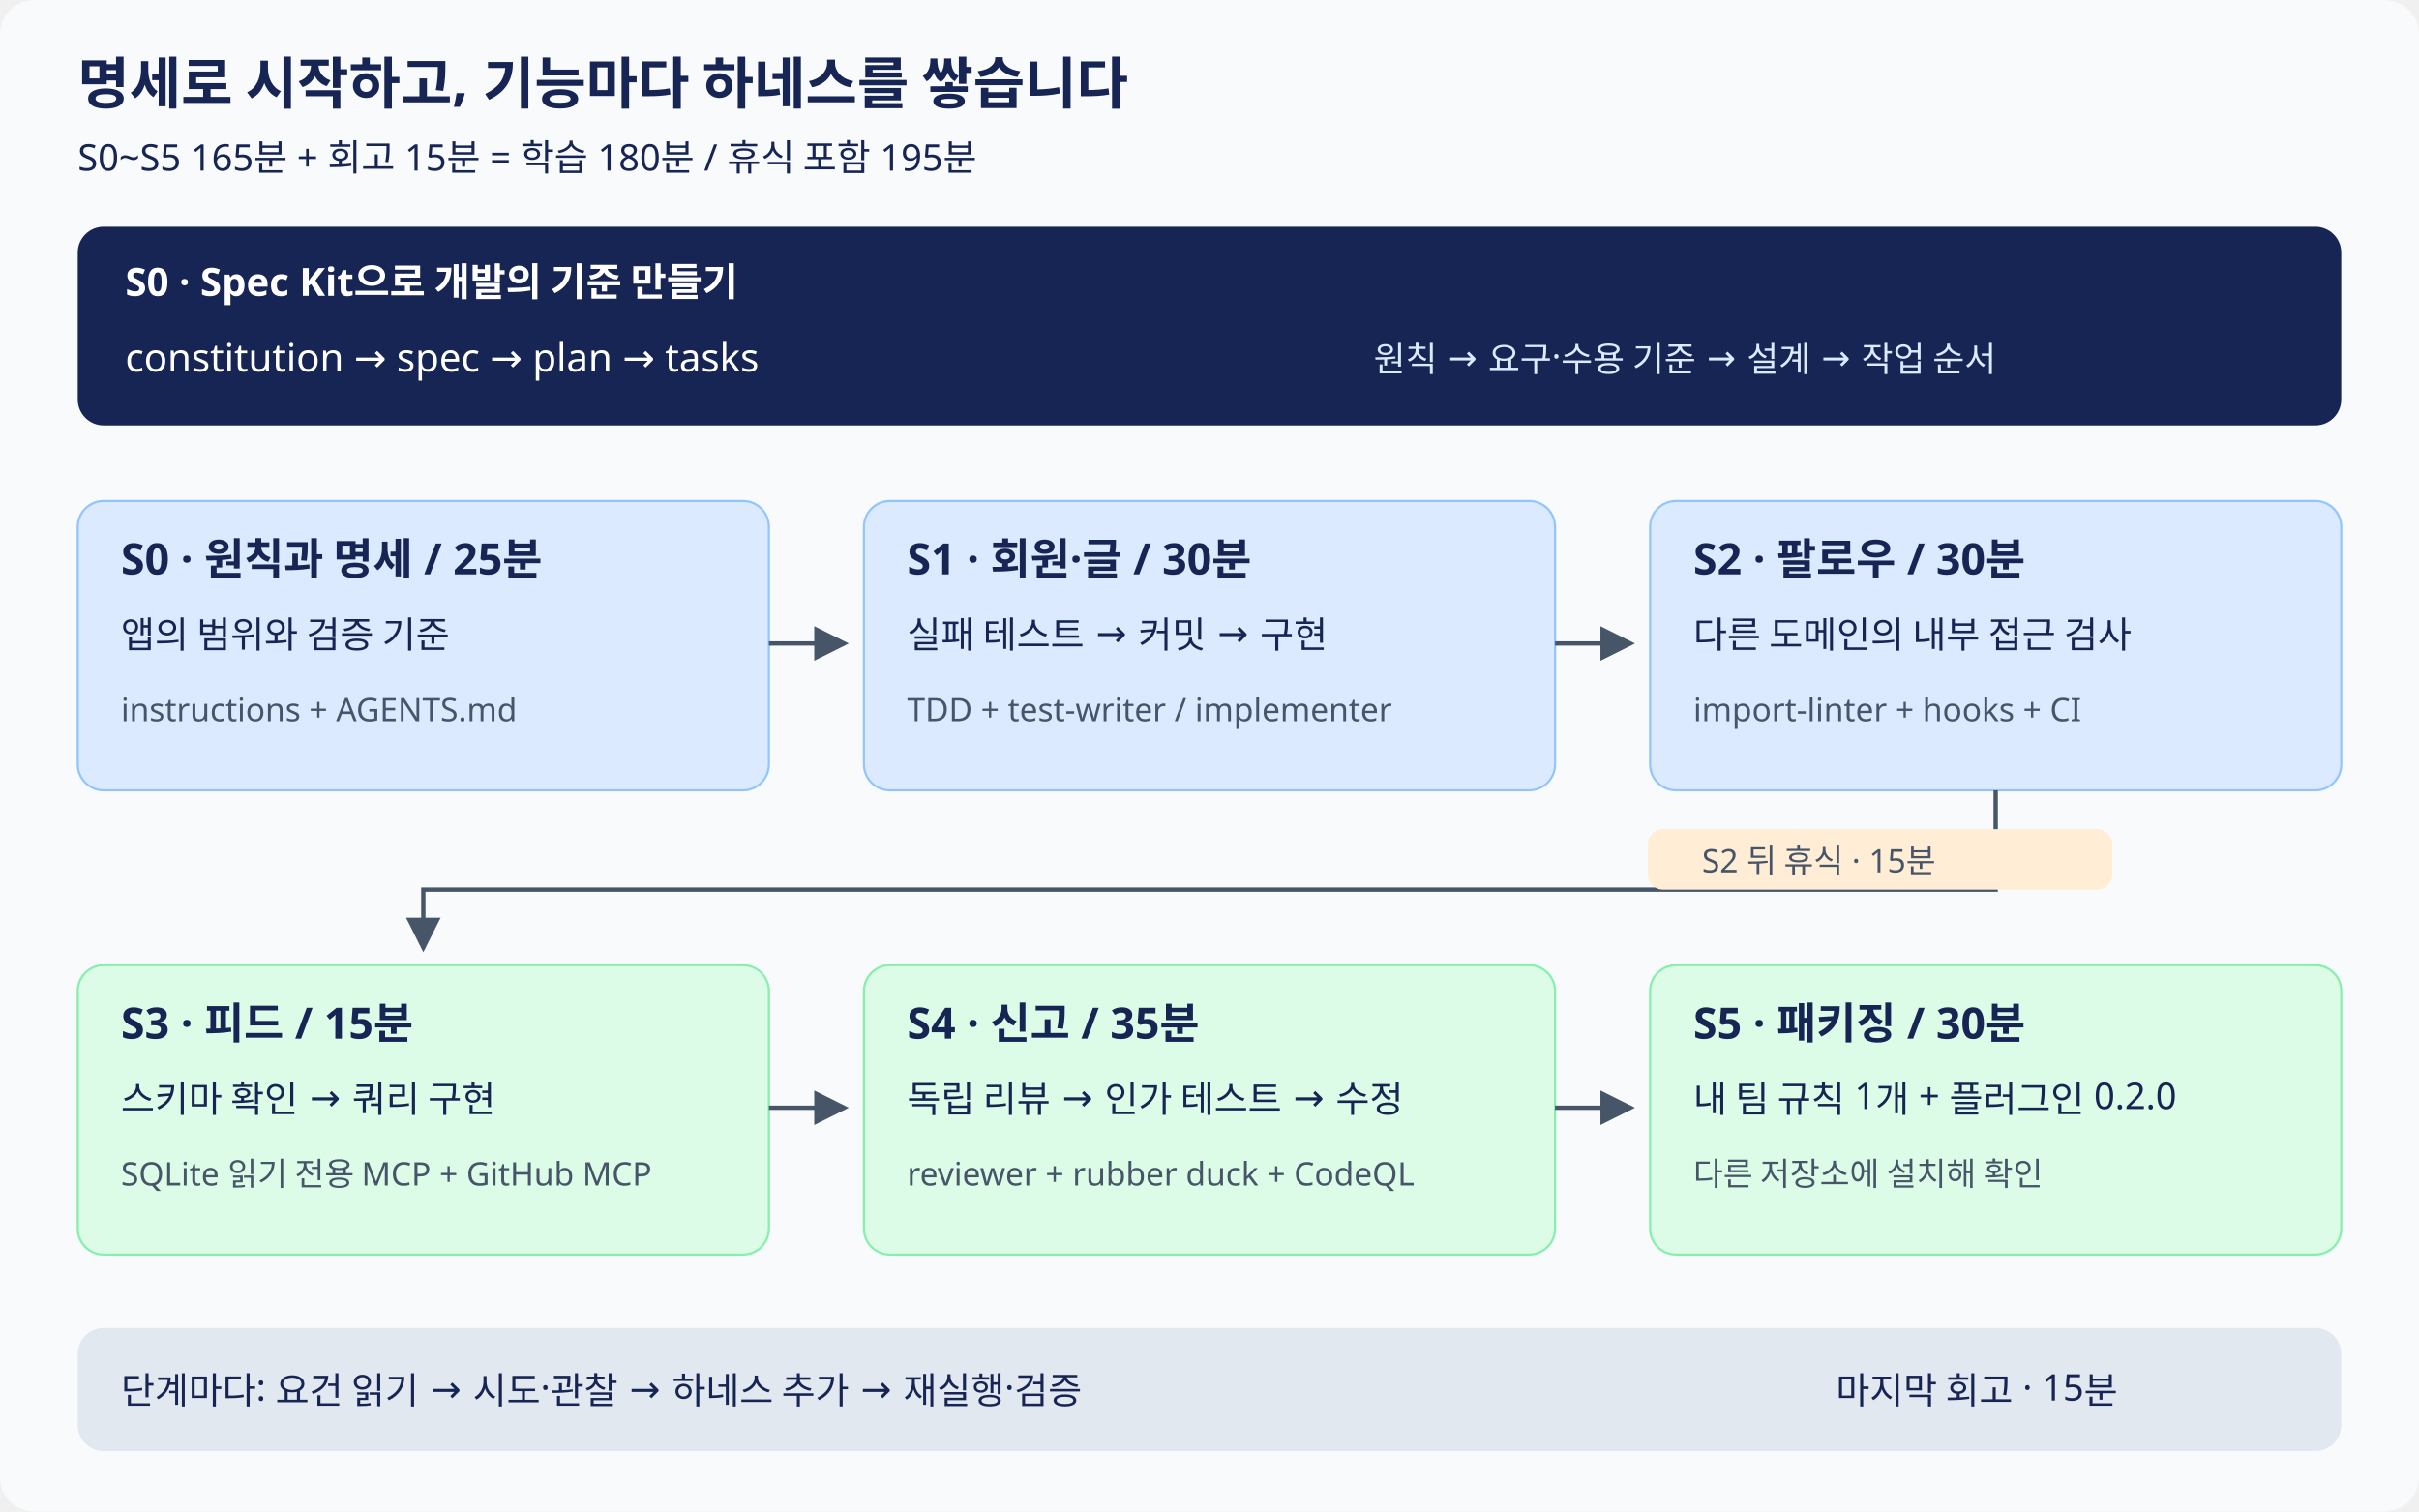
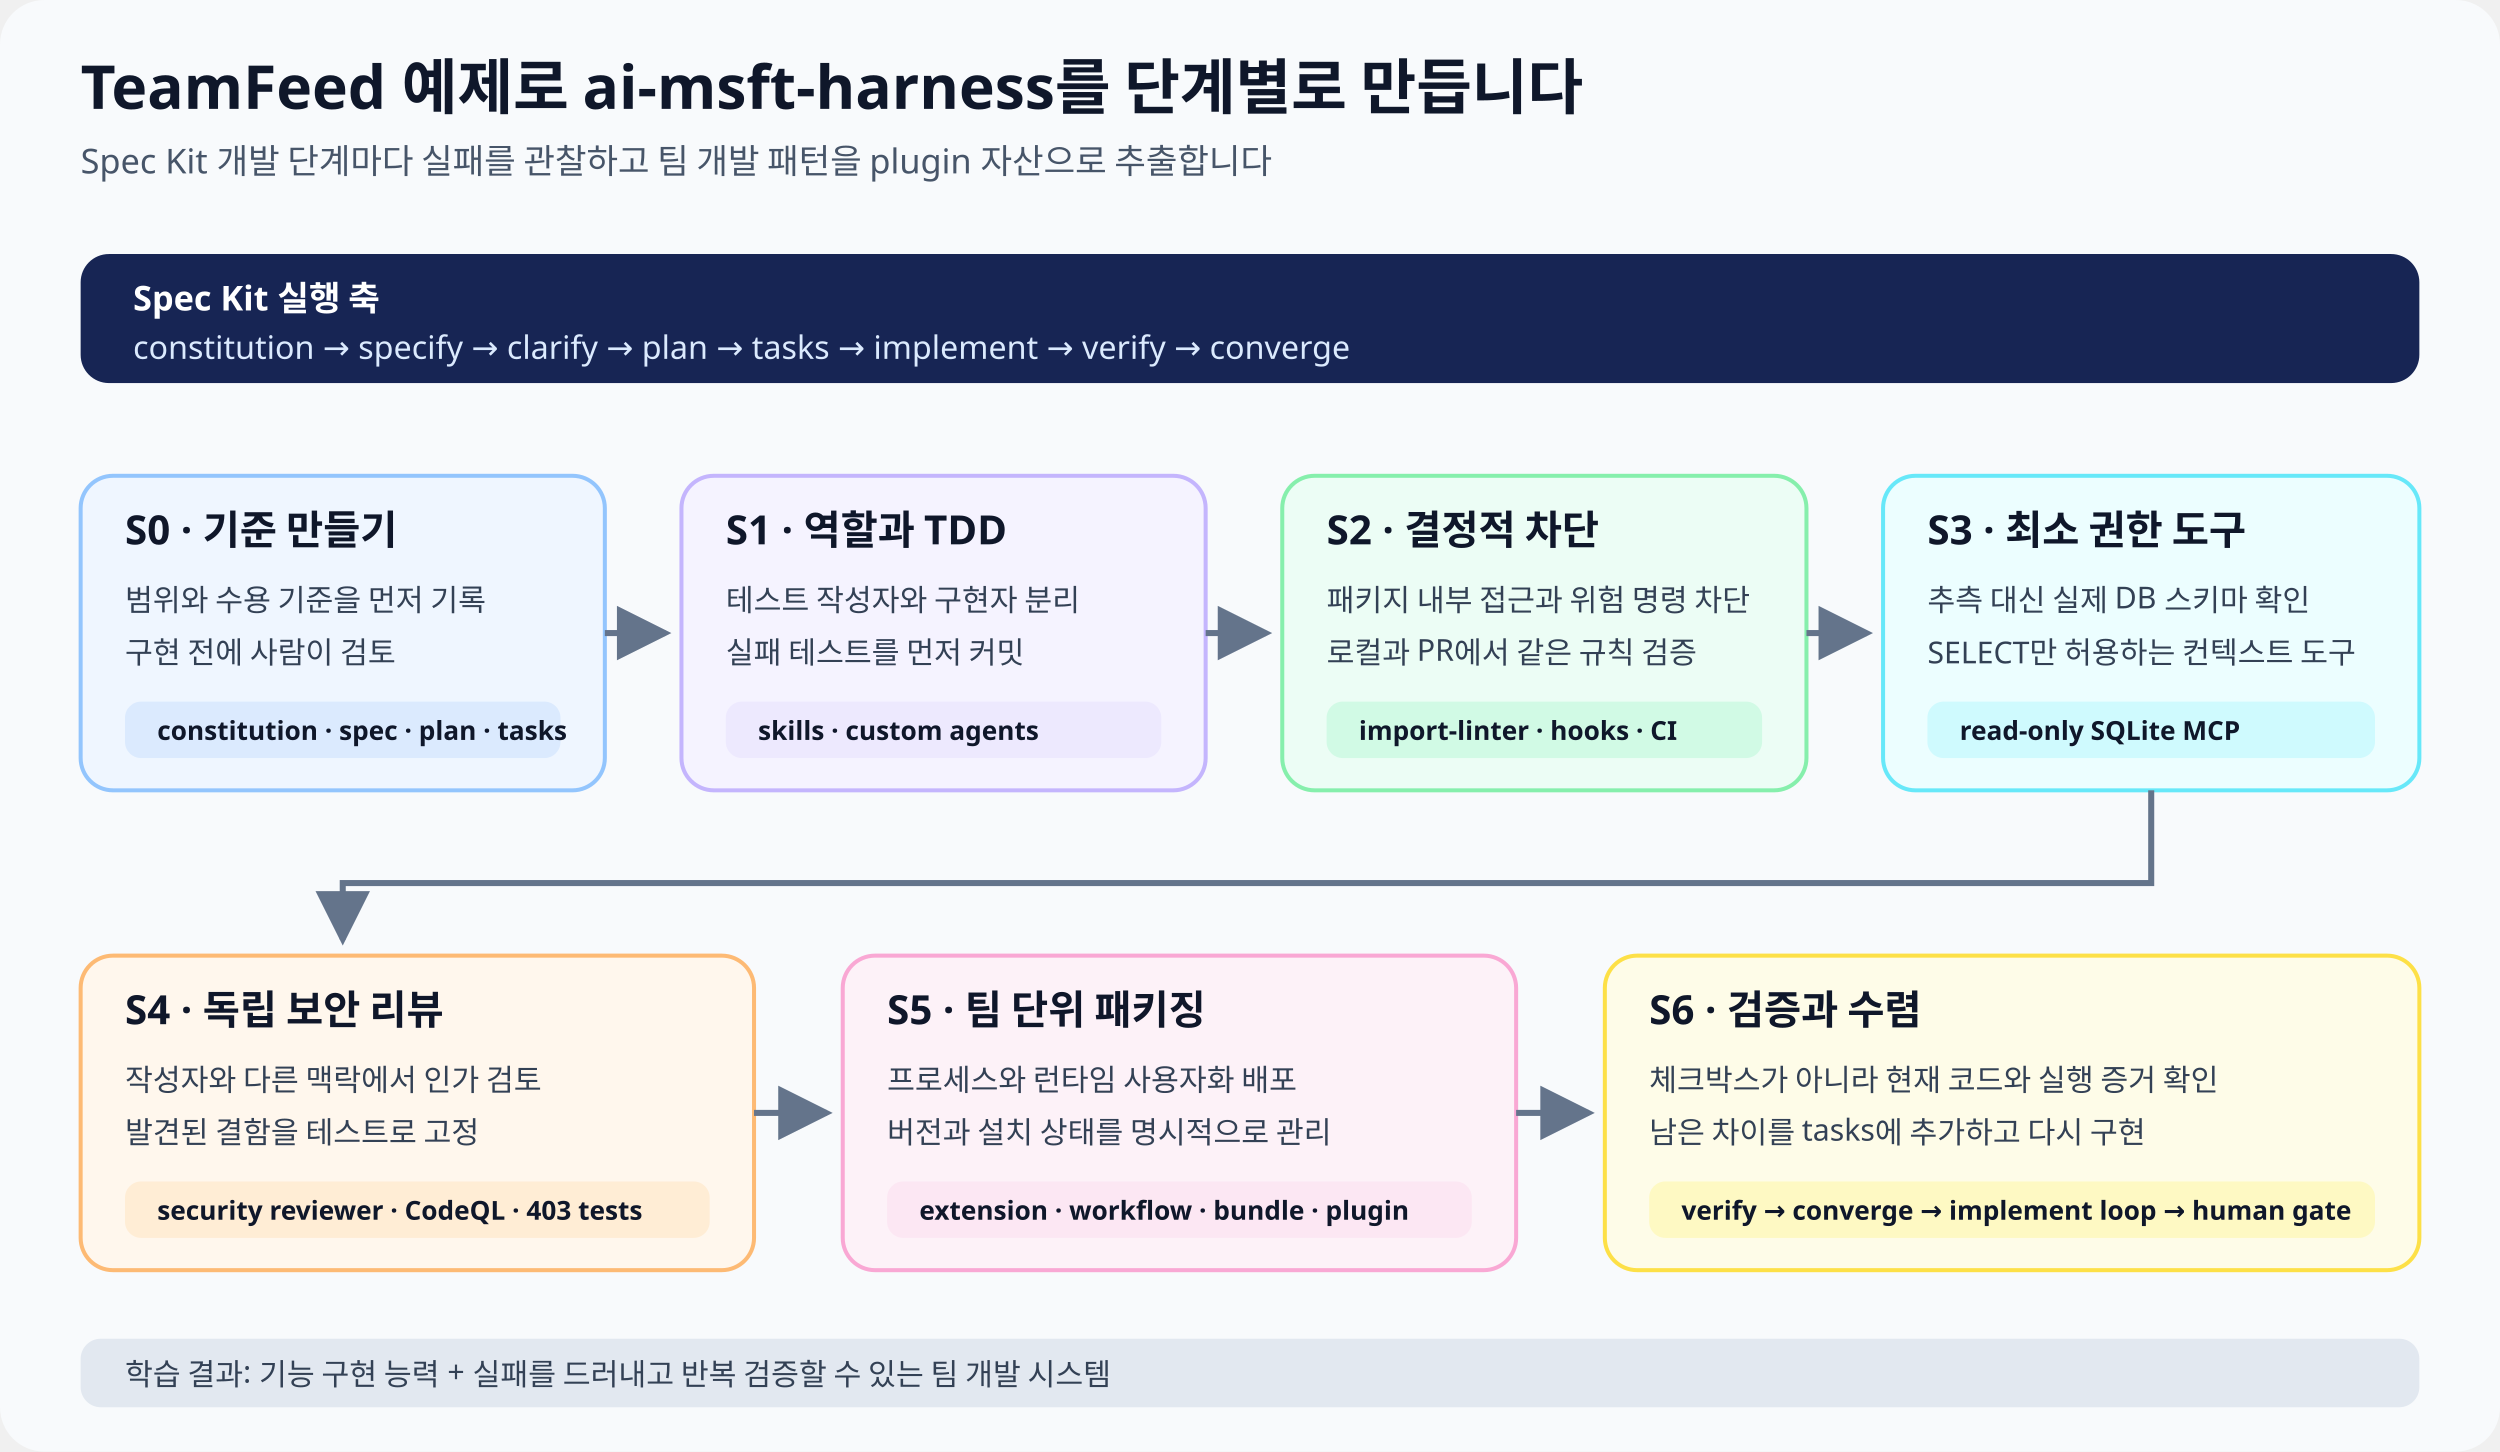
- <svg xmlns="http://www.w3.org/2000/svg" width="1120" height="700" viewBox="0 0 1120 700" role="img" aria-labelledby="title desc">
+ <svg xmlns="http://www.w3.org/2000/svg" width="1240" height="720" viewBox="0 0 1240 720" role="img" aria-labelledby="title desc">
  <defs>
-     <marker id="arrow" markerWidth="8" markerHeight="8" refX="7" refY="4" orient="auto">
-       <path d="M0 0L8 4L0 8Z" fill="#475569" />
+     <marker id="arrow" markerWidth="9" markerHeight="9" refX="8" refY="4.5" orient="auto">
+       <path d="M0 0L9 4.5L0 9Z" fill="#64748b" />
    </marker>
    <style>
-       text { font-family: "Malgun Gothic", "Apple SD Gothic Neo", "Noto Sans KR", sans-serif; fill: #172554; }
-       .heading { font-size: 26px; font-weight: 700; }
-       .label { font-size: 20px; font-weight: 700; }
-       .body { font-size: 17px; }
-       .small { font-size: 15px; fill: #475569; }
-       .line { fill: none; stroke: #475569; stroke-width: 2; marker-end: url(#arrow); }
+       text { font-family: "Malgun Gothic", "Apple SD Gothic Neo", "Noto Sans KR", sans-serif; fill: #0f172a; }
+       .title { font-size: 30px; font-weight: 700; }
+       .subtitle { font-size: 17px; fill: #475569; }
+       .stage { font-size: 20px; font-weight: 700; }
+       .body { font-size: 15px; fill: #334155; }
+       .chip { font-size: 13px; font-weight: 700; }
+       .line { fill: none; stroke: #64748b; stroke-width: 3; marker-end: url(#arrow); }
    </style>
  </defs>
-   <rect width="1120" height="700" rx="16" fill="#f8fafc" />
-   <text x="36" y="48" class="heading">명세로 시작하고, 기능마다 하네스를 쌓습니다</text>
-   <text x="36" y="79" class="body">S0~S5 165분 + 회고 15분 = 학습 180분 / 휴식 포함 195분</text>
-   <rect x="36" y="105" width="1048" height="92" rx="12" fill="#172554" />
-   <text x="58" y="137" style="fill:#ffffff;font-size:18px;font-weight:700">S0 · Spec Kit으로 개발의 기준 만들기</text>
-   <text x="58" y="172" style="fill:#ffffff;font-size:18px">constitution  →  spec  →  plan  →  tasks</text>
-   <text x="636" y="172" style="fill:#dbeafe;font-size:16px">원칙 → 요구·수용 기준 → 설계 → 작업 순서</text>
-   <rect x="36" y="232" width="320" height="134" rx="12" fill="#dbeafe" stroke="#93c5fd" />
-   <text x="56" y="266" class="label">S0 · 원칙과 명세 / 25분</text>
-   <text x="56" y="300" class="body">앱의 범위와 검증 기준</text>
-   <text x="56" y="334" class="small">instructions + AGENTS.md</text>
-   <rect x="400" y="232" width="320" height="134" rx="12" fill="#dbeafe" stroke="#93c5fd" />
-   <text x="420" y="266" class="label">S1 · 회원·글 / 30분</text>
-   <text x="420" y="300" class="body">실패 테스트 → 커밋 → 구현</text>
-   <text x="420" y="334" class="small">TDD + test-writer / implementer</text>
-   <rect x="764" y="232" width="320" height="134" rx="12" fill="#dbeafe" stroke="#93c5fd" />
-   <text x="784" y="266" class="label">S2 · 팔로우 / 30분</text>
-   <text x="784" y="300" class="body">다른 도메인의 내부 접근 검사</text>
-   <text x="784" y="334" class="small">import-linter + hooks + CI</text>
-   <path d="M356 298H391" class="line" />
-   <path d="M720 298H755" class="line" />
-   <path d="M924 366V412H196V439" class="line" />
-   <rect x="763" y="384" width="215" height="28" rx="7" fill="#ffedd5" />
-   <text x="788" y="404" class="small">S2 뒤 휴식 · 15분</text>
-   <rect x="36" y="447" width="320" height="134" rx="12" fill="#dcfce7" stroke="#86efac" />
-   <text x="56" y="481" class="label">S3 · 피드 / 15분</text>
-   <text x="56" y="515" class="body">스키마 확인 → 쿼리 구현</text>
-   <text x="56" y="549" class="small">SQLite 읽기 전용 MCP + GitHub MCP</text>
-   <rect x="400" y="447" width="320" height="134" rx="12" fill="#dcfce7" stroke="#86efac" />
-   <text x="420" y="481" class="label">S4 · 신고 / 35분</text>
-   <text x="420" y="515" class="body">독립 리뷰 → 인가 테스트 → 수정</text>
-   <text x="420" y="549" class="small">reviewer + rubber duck + CodeQL</text>
-   <rect x="764" y="447" width="320" height="134" rx="12" fill="#dcfce7" stroke="#86efac" />
-   <text x="784" y="481" class="label">S5 · 패키징 / 30분</text>
-   <text x="784" y="515" class="body">내 팀 규칙 1개 + 플러그인 0.2.0</text>
-   <text x="784" y="549" class="small">다른 저장소에 설치해 확인</text>
-   <path d="M356 513H391" class="line" />
-   <path d="M720 513H755" class="line" />
-   <rect x="36" y="615" width="1048" height="57" rx="12" fill="#e2e8f0" />
-   <text x="56" y="650" class="body">단계마다: 요건 읽기 → 시도·관찰 → 하네스 추가 → 재실행·검증</text>
-   <text x="850" y="650" class="body">마지막 회고 · 15분</text>
+   <rect width="1240" height="720" rx="22" fill="#f8fafc" />
+   <text x="40" y="54" class="title">TeamFeed 예제로 ai-msft-harness를 단계별로 만듭니다</text>
+   <text x="40" y="86" class="subtitle">Spec Kit 개발 단계마다 실패를 관찰하고 팀 개발 패턴을 plugin 자산으로 추출합니다</text>
+   <rect x="40" y="126" width="1160" height="64" rx="14" fill="#172554" />
+   <text x="66" y="154" style="fill:#ffffff;font-size:17px;font-weight:700">Spec Kit 실행 축</text>
+   <text x="66" y="178" style="fill:#dbeafe;font-size:16px">constitution → specify → clarify → plan → tasks → implement → verify → converge</text>
+   <rect x="40" y="236" width="260" height="156" rx="16" fill="#eff6ff" stroke="#93c5fd" stroke-width="2" />
+   <text x="62" y="270" class="stage">S0 · 기준 만들기</text>
+   <text x="62" y="303" class="body">범위와 수용 기준을 먼저 기록</text>
+   <text x="62" y="329" class="body">구현 전에 사람이 검토</text>
+   <rect x="62" y="348" width="216" height="28" rx="8" fill="#dbeafe" />
+   <text x="78" y="367" class="chip" fill="#1e3a8a">constitution · spec · plan · tasks</text>
+   <path d="M300 314H330" class="line" />
+   <rect x="338" y="236" width="260" height="156" rx="16" fill="#f5f3ff" stroke="#c4b5fd" stroke-width="2" />
+   <text x="360" y="270" class="stage">S1 · 역할과 TDD</text>
+   <text x="360" y="303" class="body">테스트 작성자와 구현자 분리</text>
+   <text x="360" y="329" class="body">실패 테스트를 먼저 커밋</text>
+   <rect x="360" y="348" width="216" height="28" rx="8" fill="#ede9fe" />
+   <text x="376" y="367" class="chip" fill="#5b21b6">skills · custom agents</text>
+   <path d="M598 314H628" class="line" />
+   <rect x="636" y="236" width="260" height="156" rx="16" fill="#ecfdf5" stroke="#86efac" stroke-width="2" />
+   <text x="658" y="270" class="stage">S2 · 결정적 차단</text>
+   <text x="658" y="303" class="body">패키지 내부 접근과 위험 명령 차단</text>
+   <text x="658" y="329" class="body">로컬과 PR에서 같은 규칙 검증</text>
+   <rect x="658" y="348" width="216" height="28" rx="8" fill="#d1fae5" />
+   <text x="674" y="367" class="chip" fill="#065f46">import-linter · hooks · CI</text>
+   <path d="M896 314H926" class="line" />
+   <rect x="934" y="236" width="266" height="156" rx="16" fill="#ecfeff" stroke="#67e8f9" stroke-width="2" />
+   <text x="956" y="270" class="stage">S3 · 최소 권한 도구</text>
+   <text x="956" y="303" class="body">추측 대신 실제 DB 스키마 확인</text>
+   <text x="956" y="329" class="body">SELECT만 허용하는 컨텍스트 도구</text>
+   <rect x="956" y="348" width="222" height="28" rx="8" fill="#cffafe" />
+   <text x="972" y="367" class="chip" fill="#155e75">read-only SQLite MCP</text>
+   <path d="M1067 392V438H170V466" class="line" />
+   <rect x="40" y="474" width="334" height="156" rx="16" fill="#fff7ed" stroke="#fdba74" stroke-width="2" />
+   <text x="62" y="508" class="stage">S4 · 독립 보안 리뷰</text>
+   <text x="62" y="541" class="body">작성자와 다른 맥락에서 인가 검토</text>
+   <text x="62" y="567" class="body">발견된 결함을 테스트로 고정</text>
+   <rect x="62" y="586" width="290" height="28" rx="8" fill="#ffedd5" />
+   <text x="78" y="605" class="chip" fill="#9a3412">security reviewer · CodeQL · 403 tests</text>
+   <path d="M374 552H410" class="line" />
+   <rect x="418" y="474" width="334" height="156" rx="16" fill="#fdf2f8" stroke="#f9a8d4" stroke-width="2" />
+   <text x="440" y="508" class="stage">S5 · 팀 단위 패키징</text>
+   <text x="440" y="541" class="body">프로세스와 런타임 사용자화 배포</text>
+   <text x="440" y="567" class="body">버전과 설치 상태를 명시적으로 관리</text>
+   <rect x="440" y="586" width="290" height="28" rx="8" fill="#fce7f3" />
+   <text x="456" y="605" class="chip" fill="#9d174d">extension · workflow · bundle · plugin</text>
+   <path d="M752 552H788" class="line" />
+   <rect x="796" y="474" width="404" height="156" rx="16" fill="#fefce8" stroke="#fde047" stroke-width="2" />
+   <text x="818" y="508" class="stage">S6 · 검증과 수렴</text>
+   <text x="818" y="541" class="body">체크박스가 아니라 현재 코드와 실행 증거 확인</text>
+   <text x="818" y="567" class="body">남은 차이를 tasks에 추가하고 다시 구현</text>
+   <rect x="818" y="586" width="360" height="28" rx="8" fill="#fef9c3" />
+   <text x="834" y="605" class="chip" fill="#854d0e">verify → converge → implement loop → human gate</text>
+   <rect x="40" y="664" width="1160" height="34" rx="10" fill="#e2e8f0" />
+   <text x="62" y="687" class="body">학습 결과: 기능 구현 능력 + 실패를 드러내고 반복 검증할 수 있는 팀 개발 시스템</text>
</svg>
